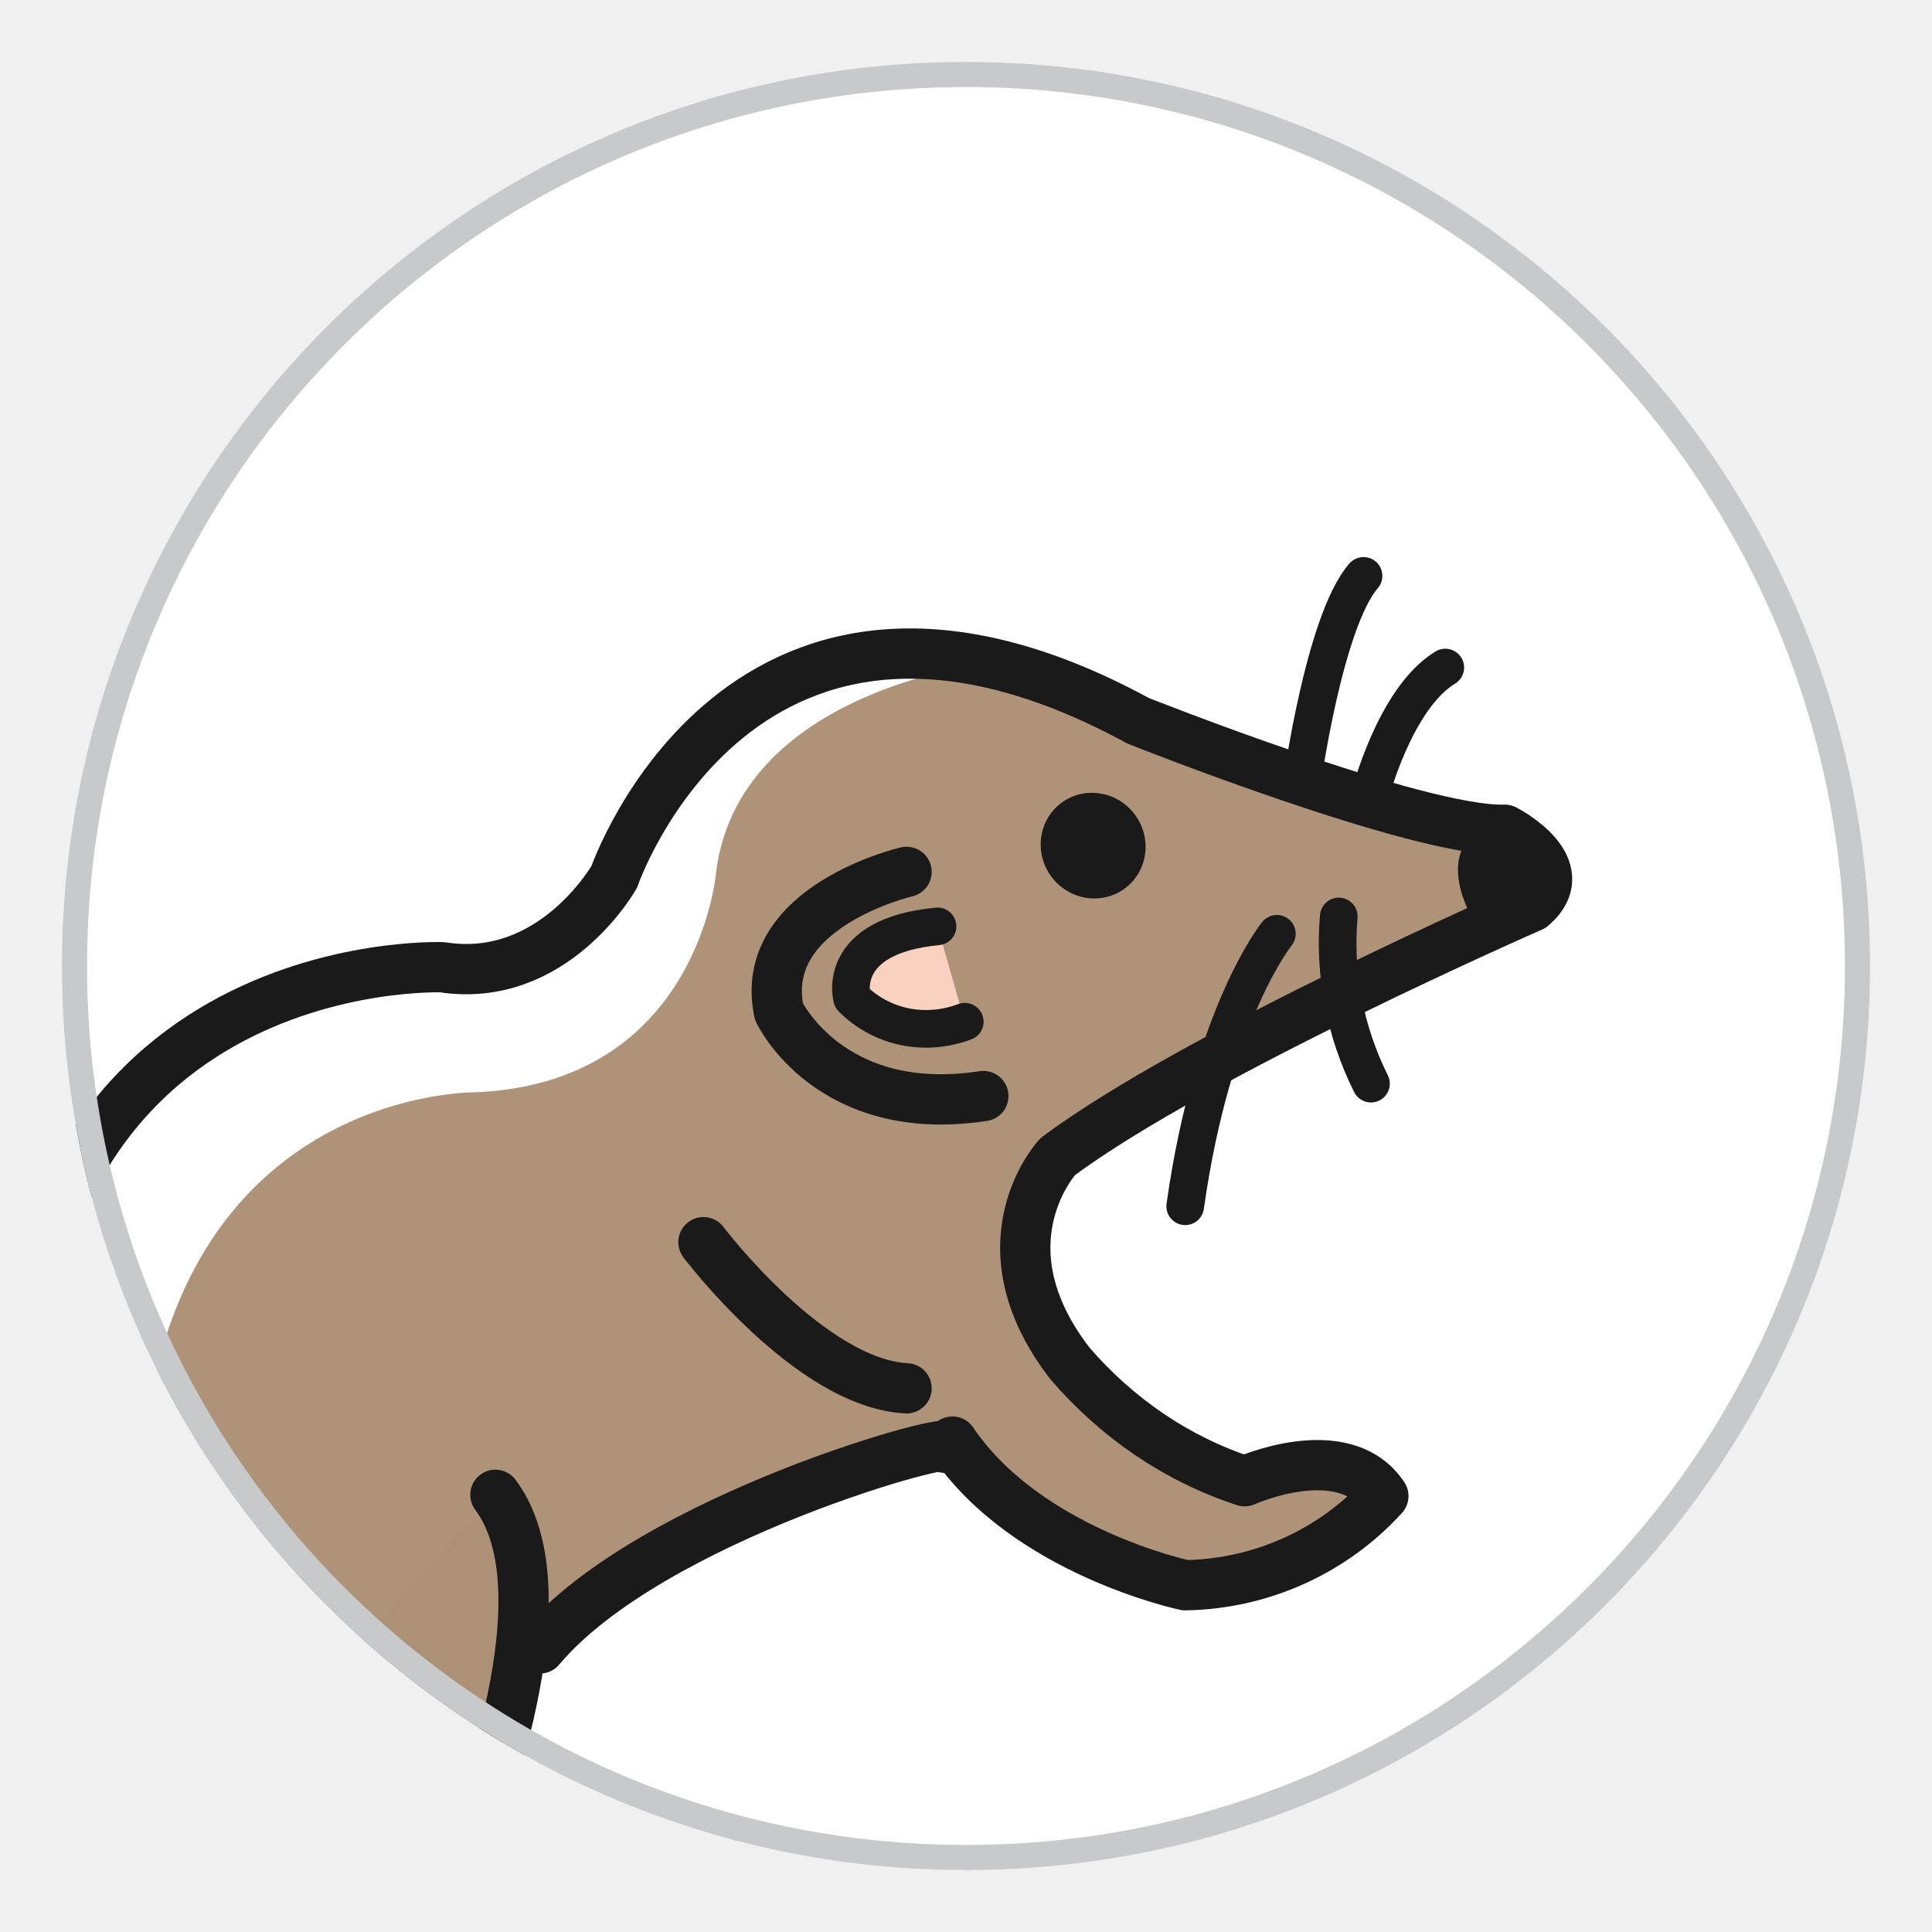
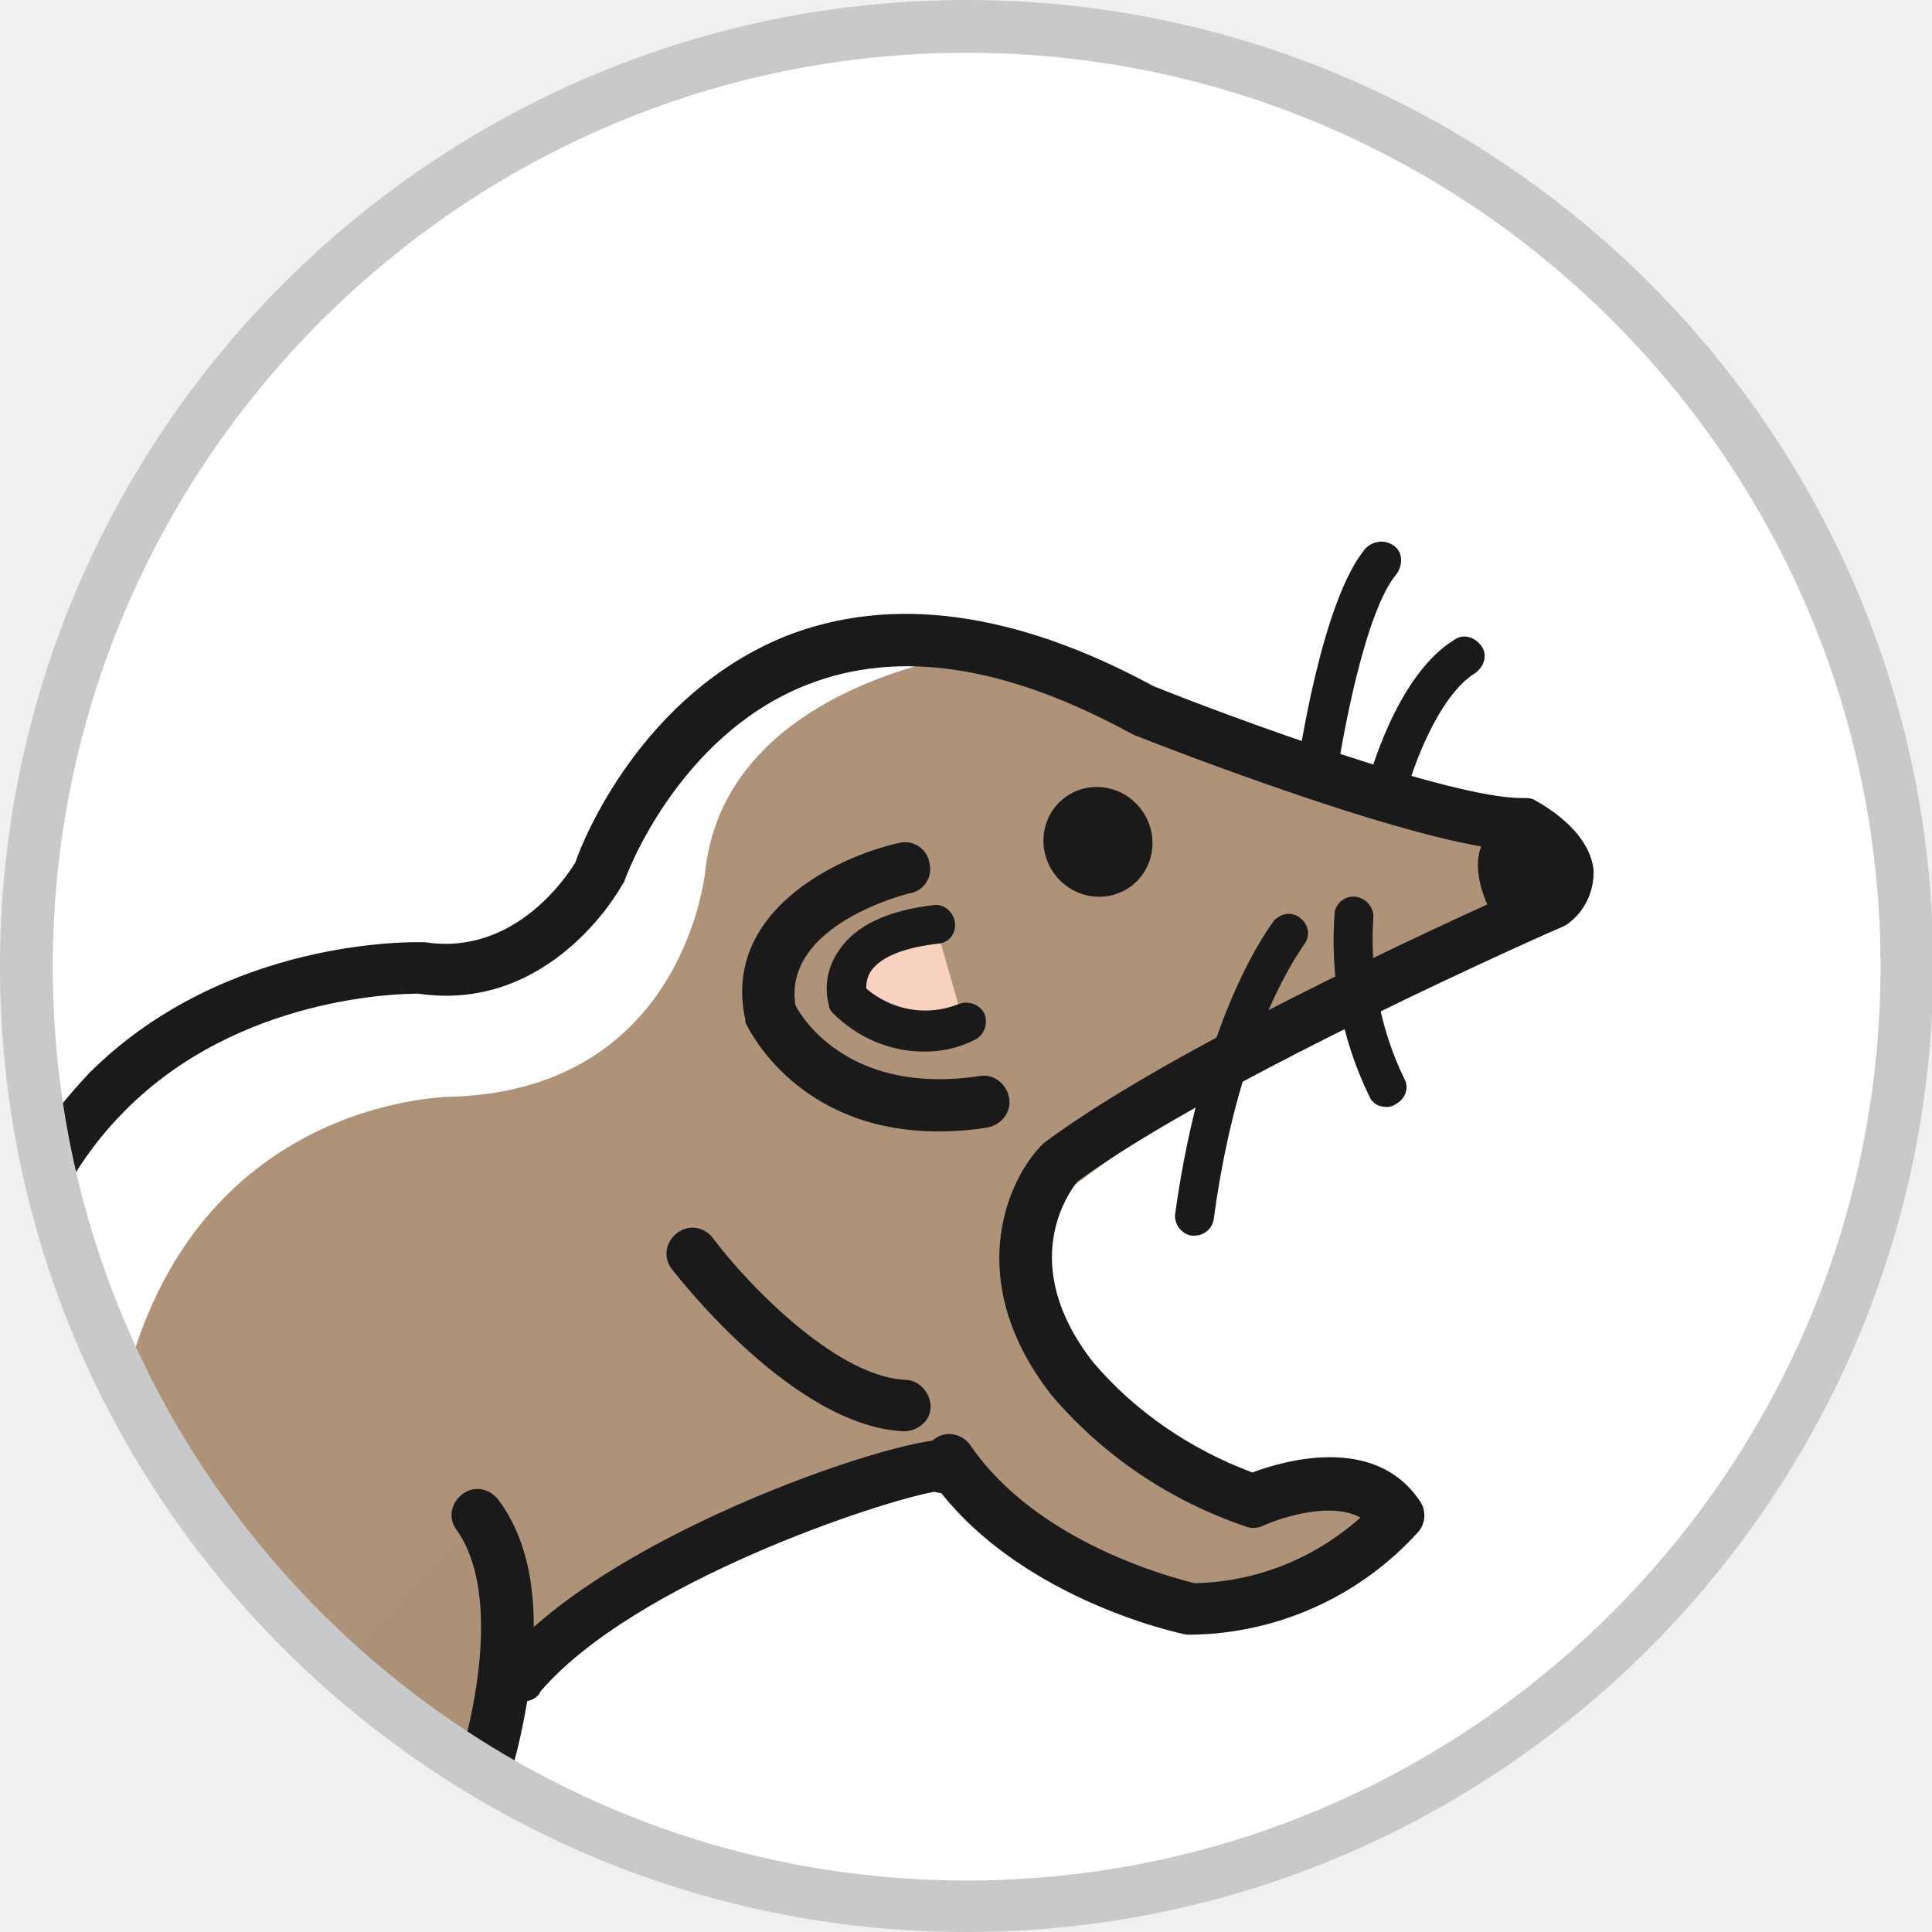
- <svg xmlns="http://www.w3.org/2000/svg" xmlns:xlink="http://www.w3.org/1999/xlink" version="1.1" id="圖層_1" x="0px" y="0px" viewBox="0 0 156 156" style="enable-background:new 0 0 156 156;" xml:space="preserve">
+ <svg xmlns="http://www.w3.org/2000/svg" xmlns:xlink="http://www.w3.org/1999/xlink" version="1.1" id="圖層_1" x="0px" y="0px" viewBox="0 0 150.1 150.1" style="enable-background:new 0 0 150.1 150.1;" xml:space="preserve">
  <style type="text/css">
	.st0{clip-path:url(#SVGID_2_);}
- 	.st1{clip-path:url(#SVGID_4_);}
- 	.st2{fill:#FFFFFF;}
- 	.st3{clip-path:url(#SVGID_4_);fill:#FFFFFF;}
- 	.st4{clip-path:url(#SVGID_4_);fill:#AE9378;}
- 	.st5{clip-path:url(#SVGID_4_);fill:none;stroke:#1A1A1A;stroke-width:4.06;stroke-linecap:round;stroke-linejoin:round;}
- 	.st6{clip-path:url(#SVGID_4_);fill:#F9D1BF;stroke:#1A1A1A;stroke-width:3.04;stroke-linecap:round;stroke-linejoin:round;}
- 	.st7{clip-path:url(#SVGID_4_);fill:none;stroke:#1A1A1A;stroke-width:3.04;stroke-linecap:round;stroke-linejoin:round;}
- 	.st8{clip-path:url(#SVGID_4_);fill:#1A1A1A;}
- 	.st9{clip-path:url(#SVGID_4_);fill:#AC9177;stroke:#1A1A1A;stroke-width:4.06;stroke-linecap:round;stroke-linejoin:round;}
- 	.st10{clip-path:url(#SVGID_4_);fill:#FFFFFF;stroke:#1A1A1A;stroke-width:4.06;stroke-linecap:round;stroke-linejoin:round;}
- 	.st11{fill:none;stroke:#C8C9CA;stroke-width:4.06;stroke-miterlimit:10;}
- 	.st12{clip-path:url(#SVGID_6_);}
- 	.st13{fill:#928985;}
- 	.st14{fill:none;stroke:#1A1A1A;stroke-width:4.06;stroke-linecap:round;stroke-linejoin:round;}
- 	.st15{fill:none;stroke:#1A1A1A;stroke-width:3.04;stroke-linecap:round;stroke-linejoin:round;}
+ 	.st1{fill:#FFFFFF;}
+ 	.st2{fill:#AE9378;}
+ 	.st3{fill:#1A1A1A;}
+ 	.st4{fill:#F9D1BF;}
+ 	.st5{fill:#AC9177;}
+ 	.st6{fill:none;}
+ 	.st7{fill:#C8C9CA;}
</style>
  <g>
    <defs>
-       <circle id="SVGID_1_" cx="78" cy="78" r="73" />
+       <circle id="SVGID_1_" cx="75.1" cy="75.1" r="73" />
    </defs>
    <clipPath id="SVGID_2_">
      <use xlink:href="#SVGID_1_" style="overflow:visible;" />
    </clipPath>
    <g class="st0">
-       <g>
-         <defs>
-           <circle id="SVGID_3_" cx="78" cy="78" r="73" />
-         </defs>
-         <clipPath id="SVGID_4_">
-           <use xlink:href="#SVGID_3_" style="overflow:visible;" />
-         </clipPath>
-         <g class="st1">
-           <circle class="st2" cx="78" cy="78" r="73" />
-         </g>
-         <path class="st3" d="M28.9,79.7c0,0-18.8,8.2-17.6,45.8c0,0,1,22.5-11.6,34.8l-10.3,10.5l-8.4,2l-3.2-5.7l3.4-12.1l-5.5,1.8     l-3.8,11.5l1.9,8.8l7.6,4.2l13.6-3.9l23.3-24.4l11.3-7.9l1.6,8.8c0,0,8.7,3.7,16-0.9l12.9-4.6c0,0,2-8.1-6.3-6.7L38.8,146     c0,0,0.8-11.6,8.5-15.8c0,0,23.6-14.5,29.4-13.8l13.4-1.2l-8.6-16.7c0,0,21.9-17.7,42.1-25.4c0,0,11.4-4.2-25-11.6l-19.1-8     c0,0-24.2-4.1-25.9,10.7C48.7,73.5,39.3,79.4,28.9,79.7z" />
-         <path class="st4" d="M38.3,88.2c0,0-28.2-0.3-27,37.3c0,0,1,22.5-11.6,34.8l-10.3,10.5l-8.4,2l-3.2-5.7l3.4-12.1l-5.5,1.8     l-3.8,11.5l1.9,8.8l7.6,4.2l13.6-3.9l23.3-24.4l11.3-7.9l1.6,8.8c0,0,8.7,3.7,16-0.9l12.9-4.6c0,0-0.5,0-8.8,1.5L38.8,146     c0,0,0.8-11.6,8.5-15.8c0,0,23.6-14.5,29.4-13.8l18.4,11.7l9.7-2.1l6.1-7.2l-9.9,0.8l-10.9-4.3l-8.6-16.7     c0,0,21.9-17.7,42.1-25.4c0,0,11.4-4.2-25-11.6l-19.1-8c0,0-20,2.2-21.7,17C57.8,70.6,56.3,87.5,38.3,88.2z" />
-         <path class="st5" d="M29.5,145c-9.1,2.9-20.9,18.5-20.9,18.5c-9.5,13.3-18.4,16.9-23.3,17.9c-3,0.5-6.1-0.2-8.5-2     c-3.5-2.5-5.4-6.8-5-11.1c0.6-14,11.5-14.8,11.5-14.8c-8.2,10.8-4.3,16.7-4.3,16.7c3.3,7.6,13.8-3,13.8-3     c8.7-7.9,10.9-20.1,10.9-20.1c0.5-5.5,0.7-10.6-0.2-15c-1-4.2-1.7-8.5-2-12.8c-1.9-42.6,34.2-41.2,34.2-41.2     c9,1.4,13.9-7.3,13.9-7.3s10.3-30,42.3-12.6c0,0,22.6,9,29.6,8.8c0,0,5.9,3,2.2,6.2c0,0-27.2,11.9-38.3,20.2c0,0-6.5,7,1,16.7     c3.8,4.4,8.6,7.7,14.1,9.5c0,0,8-3.6,11.2,1.2c-4.1,4.5-9.9,7.1-16,7.2c0,0-12.8-2.7-18.8-11.6" />
-         <path class="st5" d="M73.2,70.4c0,0-12.1,2.8-10.3,11.3c0,0,4.1,8.7,16.5,6.8" />
-         <path class="st6" d="M77.9,82.5c-3.2,1.2-6.7,0.5-9.1-1.9c0,0-1.4-5,6.9-5.8" />
-         <path class="st7" d="M103.1,75.4c0,0-5.2,6.4-7.4,22" />
-         <path class="st7" d="M108.1,74c-0.4,4.6,0.5,9.3,2.6,13.5" />
-         <path class="st7" d="M105.1,63.4c0,0,1.8-13.2,5-16.9" />
-         <path class="st7" d="M110.6,64.3c0,0,2-7.9,6.1-10.4" />
-         <ellipse transform="matrix(0.8029 -0.5961 0.5961 0.8029 -23.3442 66.0797)" class="st8" cx="88.3" cy="68.3" rx="4.2" ry="4.3" />
-         <path class="st9" d="M26.1,136c0,0,5.5,8.4,4.9,17.8c0,0,2.7,6,16-0.9c1.6-0.7,3.2-1.5,4.6-2.6c2-1.6,2.3,6.2,4.9,6.2     c0,0,3.9-9.4-6.3-6.7c0,0-5.6-6.4-11.5-3.8c1-2.5,1.8-5,2.4-7.6c1.3-5.7,2.2-13.3-1.1-17.7" />
-         <path class="st10" d="M76.3,116.9c1.8-1.3-23.7,5.5-32.7,16.2" />
-         <path class="st10" d="M56.8,100.3c0,0,8.6,11.4,16.4,11.8" />
-         <path class="st8" d="M118.4,68c0,0-2.1,2.2,1.1,7.2l4.1-2.1l1.3-4.5" />
-       </g>
-       <circle class="st11" cx="78" cy="78" r="73" />
-       <g>
-         <defs>
-           <circle id="SVGID_5_" cx="-120.1" cy="78" r="73" />
-         </defs>
-         <clipPath id="SVGID_6_">
-           <use xlink:href="#SVGID_5_" style="overflow:visible;" />
-         </clipPath>
-         <g class="st12">
-           <path class="st13" d="M-131.9,68.6l9.5-20.5l43.1-46l65-49.7l29.2-2.3c0,0-15.9,26.9-12.5,41.4c0,0-53.4,12.1-74.3,63.3      L-110,74.7h0.2L-131.9,68.6z" />
-           <path class="st14" d="M-136.8,70.4c0,0,6.1-1.7,10.5-18.3c0,0,35.2-36.7,46.9-49.9c0,0,47.5-41,69.5-51.4c0,0,12.7-4.4,33.3,2      c0,0-13.7,16.6-11.7,40.1c0,0-65,24.9-77.3,69.9c0,0-21.2,4-30.5,9.9" />
-           <path class="st15" d="M-65.8-0.1c0,0,20.8-12,33.5-13.4c0,0,23.3-1,33.6,2" />
-         </g>
-       </g>
+       <circle class="st1" cx="75.1" cy="75.1" r="73" />
    </g>
  </g>
+   <path class="st1" d="M95.6,58.6l-19.1-8c0,0-24.2-4.1-25.9,10.7c-4.8,9.3-14.3,15.2-24.7,15.4c0,0-13.4,5.8-16.8,30.4  c1.2,1.9,2.4,3.7,3.5,5.5c3.9,6.4,8.8,12.2,14.4,17.2c2.9,2.6,5.9,5,8.5,7.8c0.5,0,0.9,0.1,1.3,0.3h0.1c1.1-3.7,3.2-8.4,7.5-10.7  c0,0,23.6-14.5,29.4-13.8l13.4-1.1l-8.6-16.7c0,0,21.9-17.7,42.1-25.4C120.6,70.2,132,66,95.6,58.6z" />
+   <path class="st2" d="M95.6,58.6l-19.1-8c0,0-20,2.2-21.7,17c0,0-1.5,16.9-19.5,17.6c0,0-20.3-0.2-25.7,22.8c1,1.6,2,3.1,3,4.7  c3.9,6.4,8.8,12.2,14.4,17.3c2.9,2.6,5.9,5,8.5,7.8c0.5,0,0.9,0.1,1.3,0.3h0.1c1.1-3.7,3.2-8.4,7.5-10.7c0,0,23.6-14.5,29.4-13.8  l18.4,11.7l9.7-2.1l6.1-7.2l-9.9,0.8l-10.9-4.3l-8.6-16.7c0,0,21.9-17.7,42.1-25.4C120.6,70.2,132,66,95.6,58.6z" />
+   <path class="st3" d="M123.8,67.5c-0.4-3-3.8-4.9-4.5-5.3c-0.3-0.2-0.6-0.2-0.9-0.2h-0.2c-5.5,0-22.4-6.2-28.6-8.7  c-10.7-5.8-20.3-7.1-28.5-3.9C49.9,53.9,45.3,65.2,44.7,67c-0.6,1-4.7,7.3-11.7,6.2h-0.2c-0.6,0-15.3-0.4-25.9,10.2  c-1.5,1.6-2.9,3.3-4.1,5.1c0.5,1,0.7,2.1,0.7,3.3c0,1.1,0.1,2.2,0.3,3.3c1.4-3.3,3.4-6.3,5.9-8.8c8.9-9,21.6-9.1,22.8-9.1  c10.2,1.5,15.6-8,15.8-8.4c0.1-0.1,0.1-0.2,0.2-0.3c0-0.1,4-11.3,14.2-15.3c7.1-2.8,15.5-1.5,25.2,3.8l0.2,0.1  c2.3,0.9,22.2,8.7,29.8,9c0.9,0.6,1.9,1.4,1.9,1.9c0,0.1-0.1,0.3-0.3,0.5c-3.2,1.4-27.7,12.3-38.4,20.3c-0.1,0.1-0.2,0.2-0.3,0.3  c-2.7,2.9-5.9,10.6,0.9,19.3c4,4.7,9.2,8.2,15.1,10.2c0.5,0.2,1,0.1,1.4-0.1c0,0,4.7-2.1,7.5-0.6c-3.6,3.2-8.1,5-12.9,5.1  c-1.6-0.4-12.2-3.1-17.4-10.7c-0.6-0.9-1.9-1.2-2.8-0.5s-1.2,1.9-0.5,2.8c6.4,9.5,19.5,12.3,20.1,12.4c0.1,0,0.3,0,0.4,0  c6.7-0.1,13.1-3,17.6-8c0.6-0.7,0.6-1.7,0.1-2.4c-3.5-5.2-10.6-3.1-13-2.2c-4.8-1.8-9.1-4.7-12.4-8.6c-5.9-7.6-1.9-13.1-1.2-14  c10.9-8,37.4-19.7,37.7-19.8c0.2-0.1,0.4-0.2,0.5-0.3C123.2,70.7,123.9,69.1,123.8,67.5z" />
+   <path class="st3" d="M72.9,87.9C62,87.9,58.2,80,58,79.6c-0.1-0.1-0.1-0.3-0.1-0.4c-1.8-8.3,7-12.6,11.9-13.7  c1.1-0.3,2.2,0.4,2.4,1.5c0.3,1.1-0.4,2.2-1.5,2.4l0,0l0,0c-0.1,0-9.9,2.4-8.9,8.7c0.6,1.2,4.4,7,14.3,5.5c1.1-0.2,2.1,0.6,2.3,1.7  s-0.6,2.1-1.7,2.3C75.5,87.8,74.2,87.9,72.9,87.9z" />
+   <path class="st4" d="M74.9,79.6c-3.2,1.2-6.7,0.5-9.1-1.9c0,0-1.4-5,6.9-5.8" />
+   <path class="st3" d="M71.8,81.7c-2.7,0-5.2-1.1-7.1-3c-0.2-0.2-0.3-0.4-0.3-0.6c-0.4-1.5-0.1-3,0.8-4.3c1.3-1.9,3.8-3.1,7.5-3.5  c0.8,0,1.5,0.7,1.5,1.6c0,0.7-0.5,1.3-1.2,1.4c-2.7,0.3-4.5,1-5.3,2.1c-0.3,0.4-0.4,0.9-0.4,1.4c2,1.7,4.7,2.2,7.2,1.2  c0.8-0.3,1.7,0.1,2,0.8c0.3,0.8-0.1,1.7-0.8,2c0,0,0,0,0,0C74.3,81.5,73,81.7,71.8,81.7z" />
+   <path class="st3" d="M92.8,96h-0.2c-0.8-0.1-1.4-0.9-1.3-1.7c0,0,0,0,0,0c2.2-15.8,7.5-22.5,7.7-22.8c0.6-0.6,1.5-0.7,2.1-0.1  c0.6,0.5,0.7,1.4,0.2,2l0,0c0,0.1-5,6.4-7,21.3C94.2,95.4,93.6,96,92.8,96z" />
+   <path class="st3" d="M107.7,86c-0.6,0-1.1-0.3-1.3-0.8c-2.2-4.5-3.1-9.4-2.7-14.4c0.2-0.8,1-1.3,1.8-1.1c0.7,0.2,1.2,0.8,1.2,1.5  c-0.3,4.3,0.5,8.7,2.4,12.6c0.4,0.7,0.1,1.6-0.7,2C108.1,86,107.9,86,107.7,86z" />
+   <path class="st3" d="M102.2,62h-0.2c-0.8-0.1-1.4-0.9-1.3-1.7c0.2-1.4,2-13.7,5.4-17.7c0.6-0.6,1.5-0.7,2.2-0.2s0.7,1.5,0.2,2.2  c-2.4,2.8-4.2,12.5-4.7,16.1C103.6,61.5,102.9,62,102.2,62z" />
+   <path class="st3" d="M107.7,62.9c-0.1,0-0.3,0-0.4-0.1c-0.8-0.2-1.3-1-1.1-1.8c0.1-0.3,2.2-8.5,6.8-11.3c0.7-0.5,1.6-0.2,2.1,0.5  s0.2,1.6-0.5,2.1c-2.9,1.8-4.9,7.5-5.4,9.5C109,62.4,108.4,62.9,107.7,62.9z" />
+   <ellipse transform="matrix(0.8029 -0.5961 0.5961 0.8029 -22.1692 63.7436)" class="st3" cx="85.3" cy="65.4" rx="4.2" ry="4.3" />
+   <path class="st5" d="M27,129.9c2.9,2.6,5.9,5,8.5,7.8c0.5,0,0.9,0.1,1.3,0.3l0.7,0.2c0.2-0.8,0.5-1.8,0.7-2.8  c1.3-5.7,2.2-13.3-1.1-17.7l-10.6,11.7L27,129.9z" />
+   <path class="st3" d="M36.2,135c-0.2,1-0.5,1.9-0.7,2.7c0.4,0,0.8,0.1,1.3,0.3c0.9,0.3,1.8,0.6,2.6,0.9c0.3-0.9,0.5-1.9,0.8-3  c2.1-8.8,1.6-15.3-1.5-19.4c-0.7-0.9-1.9-1.1-2.8-0.4c-0.9,0.7-1.1,1.9-0.4,2.8C37.7,122,38,127.7,36.2,135z" />
+   <path class="st1" d="M73.3,113.9c1.8-1.3-23.7,5.5-32.7,16.2" />
+   <path class="st3" d="M40.6,132.2c-1.1,0-2-0.8-2.1-1.9c0-0.5,0.2-1,0.5-1.4c8.6-10.1,32.1-17.7,34.8-17c0.8,0.2,1.4,0.8,1.5,1.6  c0.2,0.8-0.2,1.7-0.9,2.1c-0.5,0.4-1.2,0.5-1.8,0.3c-4.1,0.7-23.3,7-30.6,15.5C41.8,131.9,41.2,132.2,40.6,132.2z" />
+   <path class="st1" d="M53.8,97.4c0,0,8.6,11.4,16.4,11.8" />
+   <path class="st3" d="M70.2,111.2L70.2,111.2c-8.6-0.4-17.6-12.1-18-12.6c-0.7-0.9-0.5-2.1,0.4-2.8s2.1-0.5,2.8,0.4  c2.2,3,9.3,10.7,14.9,11c1.1,0,2,1,2,2.1S71.3,111.2,70.2,111.2L70.2,111.2z" />
+   <path class="st3" d="M115.5,65c0,0-2.1,2.2,1.1,7.2l4.1-2.1l1.3-4.5" />
+   <circle class="st6" cx="75.1" cy="75.1" r="73" />
+   <path class="st7" d="M75.1,150.1C33.7,150.1,0,116.4,0,75.1C0,33.7,33.7,0,75.1,0s75.1,33.7,75.1,75.1  C150.1,116.4,116.4,150.1,75.1,150.1z M75.1,4.1c-39.1,0-71,31.9-71,71c0,39.1,31.9,71,71,71c39.1,0,71-31.9,71-71  C146.1,35.9,114.2,4.1,75.1,4.1z" />
</svg>
